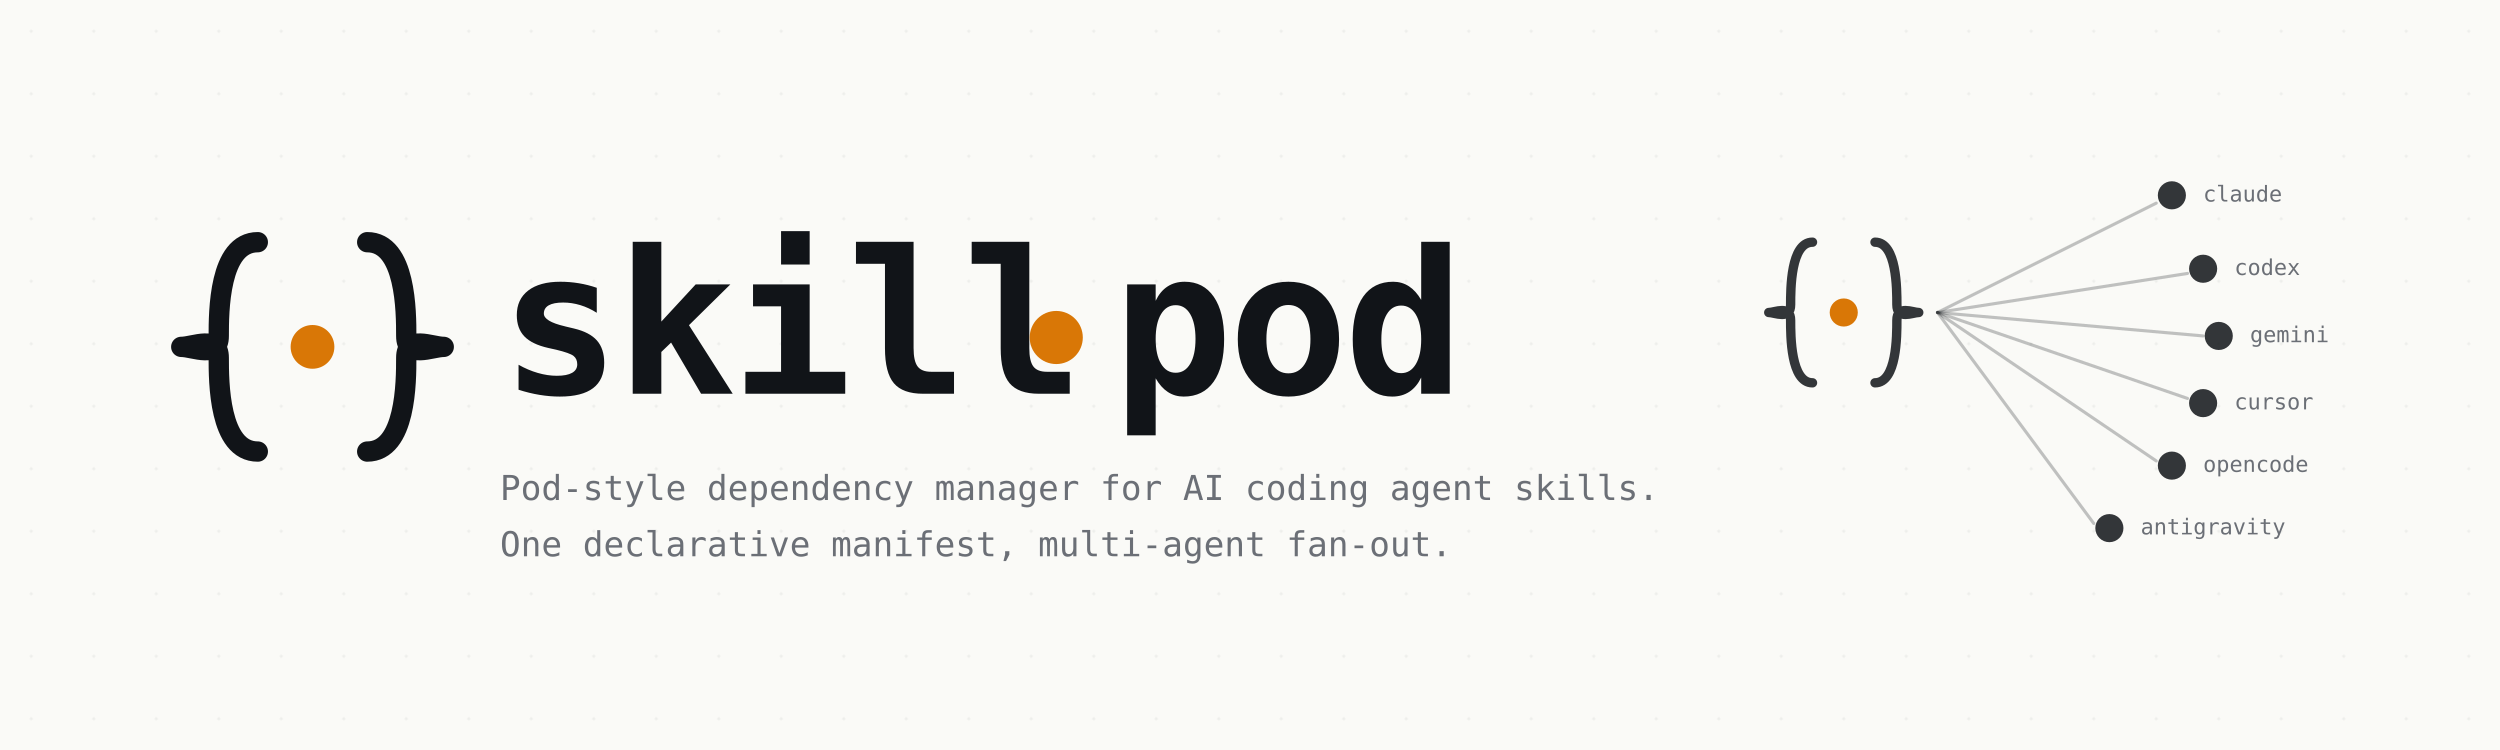
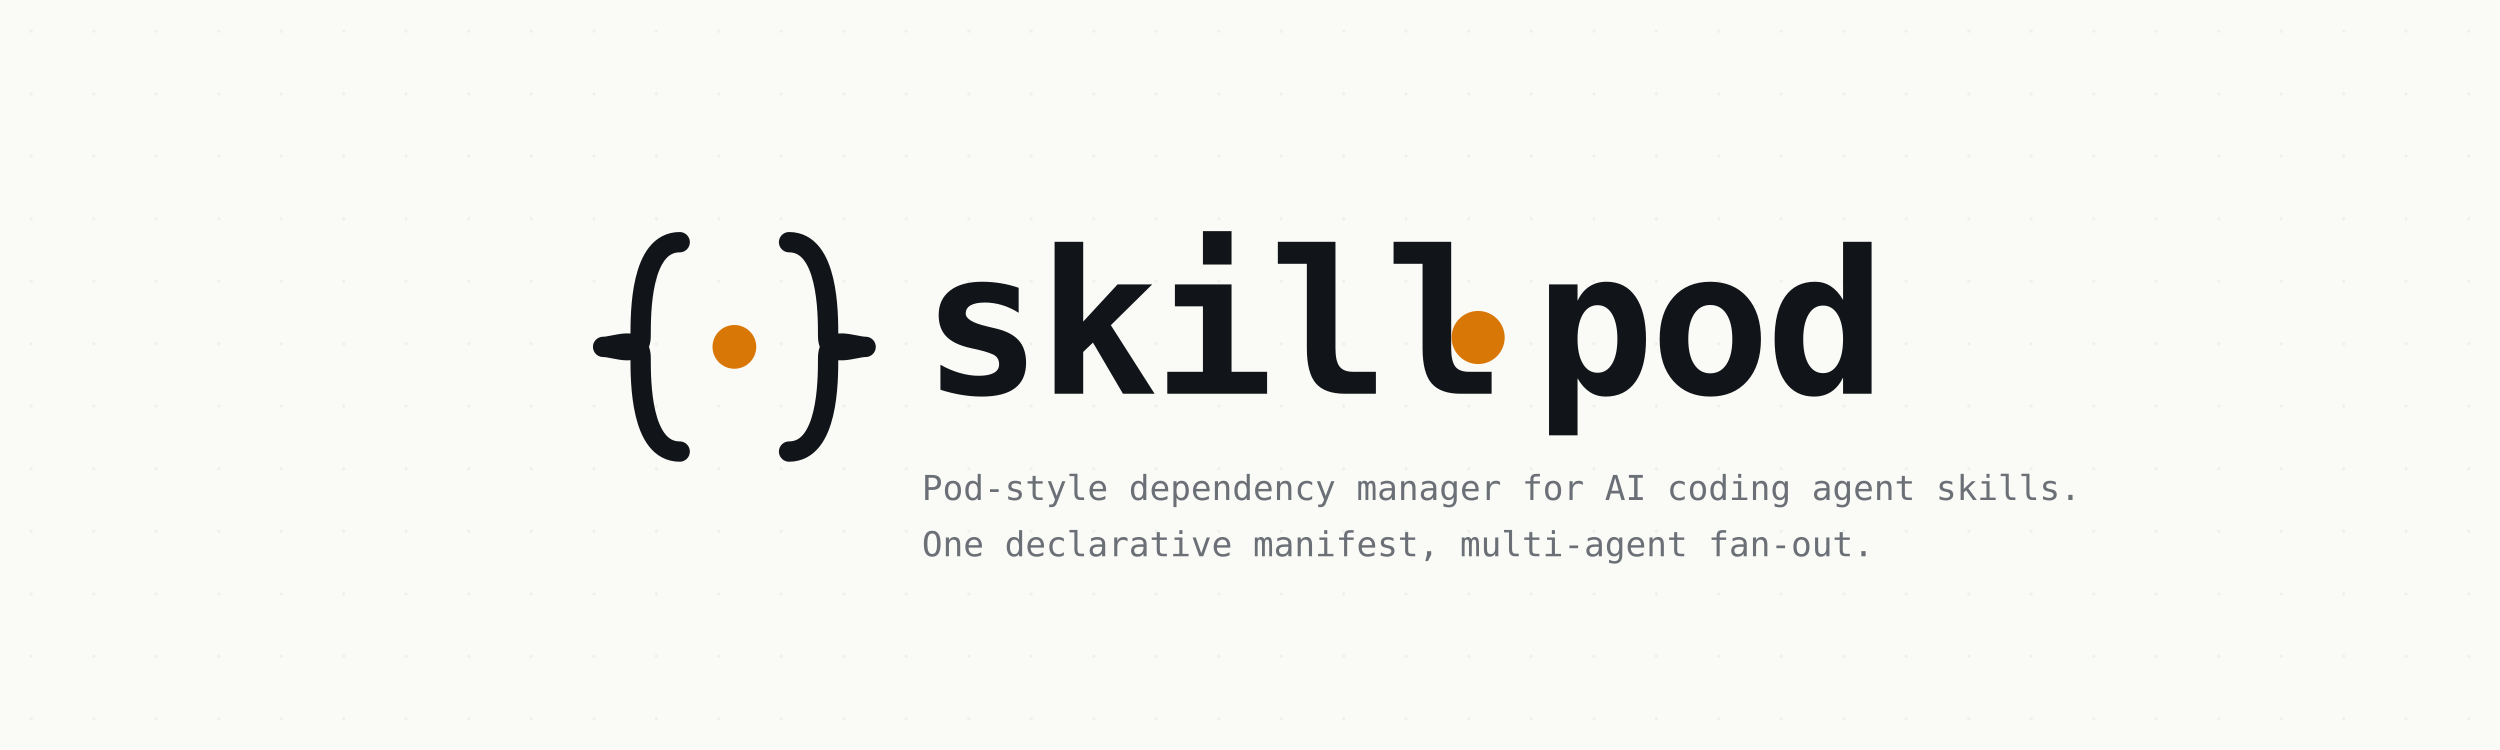
<svg xmlns="http://www.w3.org/2000/svg" viewBox="0 0 1600 480" role="img" aria-label="skillpod banner">
  <rect width="1600" height="480" fill="#FAFAF7" />
  <defs>
    <pattern id="dots" x="0" y="0" width="40" height="40" patternUnits="userSpaceOnUse">
      <circle cx="20" cy="20" r="1" fill="#111418" fill-opacity="0.05" />
    </pattern>
  </defs>
  <rect width="1600" height="480" fill="url(#dots)" />
-   <g transform="translate(110 130)">
+   <g transform="translate(380 130)">
    <g fill="none" stroke="#111418" stroke-width="13" stroke-linecap="round" stroke-linejoin="round">
      <path d="M55 25 C 30 25 30 70 30 85 C 30 100 14 92 6 92 C 14 92 30 84 30 99 C 30 114 30 159 55 159" />
      <path d="M125 25 C 150 25 150 70 150 85 C 150 100 166 92 174 92 C 166 92 150 84 150 99 C 150 114 150 159 125 159" />
    </g>
    <circle cx="90" cy="92" r="14" fill="#D97706" />
  </g>
-   <text x="320" y="252" font-family="ui-monospace, 'SF Mono', 'JetBrains Mono', Menlo, Consolas, monospace" font-size="128" font-weight="600" letter-spacing="-3" fill="#111418">skill</text>
-   <circle cx="676" cy="216" r="17" fill="#D97706" />
-   <text x="712" y="252" font-family="ui-monospace, 'SF Mono', 'JetBrains Mono', Menlo, Consolas, monospace" font-size="128" font-weight="600" letter-spacing="-3" fill="#111418">pod</text>
-   <text x="320" y="320" font-family="ui-monospace, 'SF Mono', 'JetBrains Mono', Menlo, Consolas, monospace" font-size="22" font-weight="400" fill="#6B6F76">
+   <text x="590" y="252" font-family="ui-monospace, 'SF Mono', 'JetBrains Mono', Menlo, Consolas, monospace" font-size="128" font-weight="600" letter-spacing="-3" fill="#111418">skill</text>
+   <circle cx="946" cy="216" r="17" fill="#D97706" />
+   <text x="982" y="252" font-family="ui-monospace, 'SF Mono', 'JetBrains Mono', Menlo, Consolas, monospace" font-size="128" font-weight="600" letter-spacing="-3" fill="#111418">pod</text>
+   <text x="590" y="320" font-family="ui-monospace, 'SF Mono', 'JetBrains Mono', Menlo, Consolas, monospace" font-size="22" font-weight="400" fill="#6B6F76">
    Pod-style dependency manager for AI coding agent skills.
  </text>
-   <text x="320" y="356" font-family="ui-monospace, 'SF Mono', 'JetBrains Mono', Menlo, Consolas, monospace" font-size="22" font-weight="400" fill="#6B6F76">
+   <text x="590" y="356" font-family="ui-monospace, 'SF Mono', 'JetBrains Mono', Menlo, Consolas, monospace" font-size="22" font-weight="400" fill="#6B6F76">
    One declarative manifest, multi-agent fan-out.
  </text>
-   <g transform="translate(1130 130)">
-     <g fill="none" stroke="#111418" stroke-width="6" stroke-linecap="round" stroke-linejoin="round" opacity="0.85">
-       <path d="M30 25 C 16 25 16 55 16 65 C 16 75 6 70 2 70 C 6 70 16 65 16 75 C 16 85 16 115 30 115" />
-       <path d="M70 25 C 84 25 84 55 84 65 C 84 75 94 70 98 70 C 94 70 84 65 84 75 C 84 85 84 115 70 115" />
-     </g>
-     <circle cx="50" cy="70" r="9" fill="#D97706" />
-   </g>
-   <g stroke="#111418" stroke-width="2" stroke-opacity="0.25" stroke-linecap="round" fill="none">
-     <path d="M1240 200 L 1380 130" />
-     <path d="M1240 200 L 1400 175" />
-     <path d="M1240 200 L 1410 215" />
-     <path d="M1240 200 L 1400 255" />
-     <path d="M1240 200 L 1380 295" />
-     <path d="M1240 200 L 1340 335" />
-   </g>
-   <g fill="#111418" opacity="0.85">
-     <circle cx="1390" cy="125" r="9" />
-     <circle cx="1410" cy="172" r="9" />
-     <circle cx="1420" cy="215" r="9" />
-     <circle cx="1410" cy="258" r="9" />
-     <circle cx="1390" cy="298" r="9" />
-     <circle cx="1350" cy="338" r="9" />
-   </g>
-   <g font-family="ui-monospace, 'SF Mono', Menlo, monospace" font-size="14" fill="#6B6F76">
-     <text x="1410" y="129">claude</text>
-     <text x="1430" y="176">codex</text>
-     <text x="1440" y="219">gemini</text>
-     <text x="1430" y="262">cursor</text>
-     <text x="1410" y="302">opencode</text>
-     <text x="1370" y="342">antigravity</text>
-   </g>
</svg>
